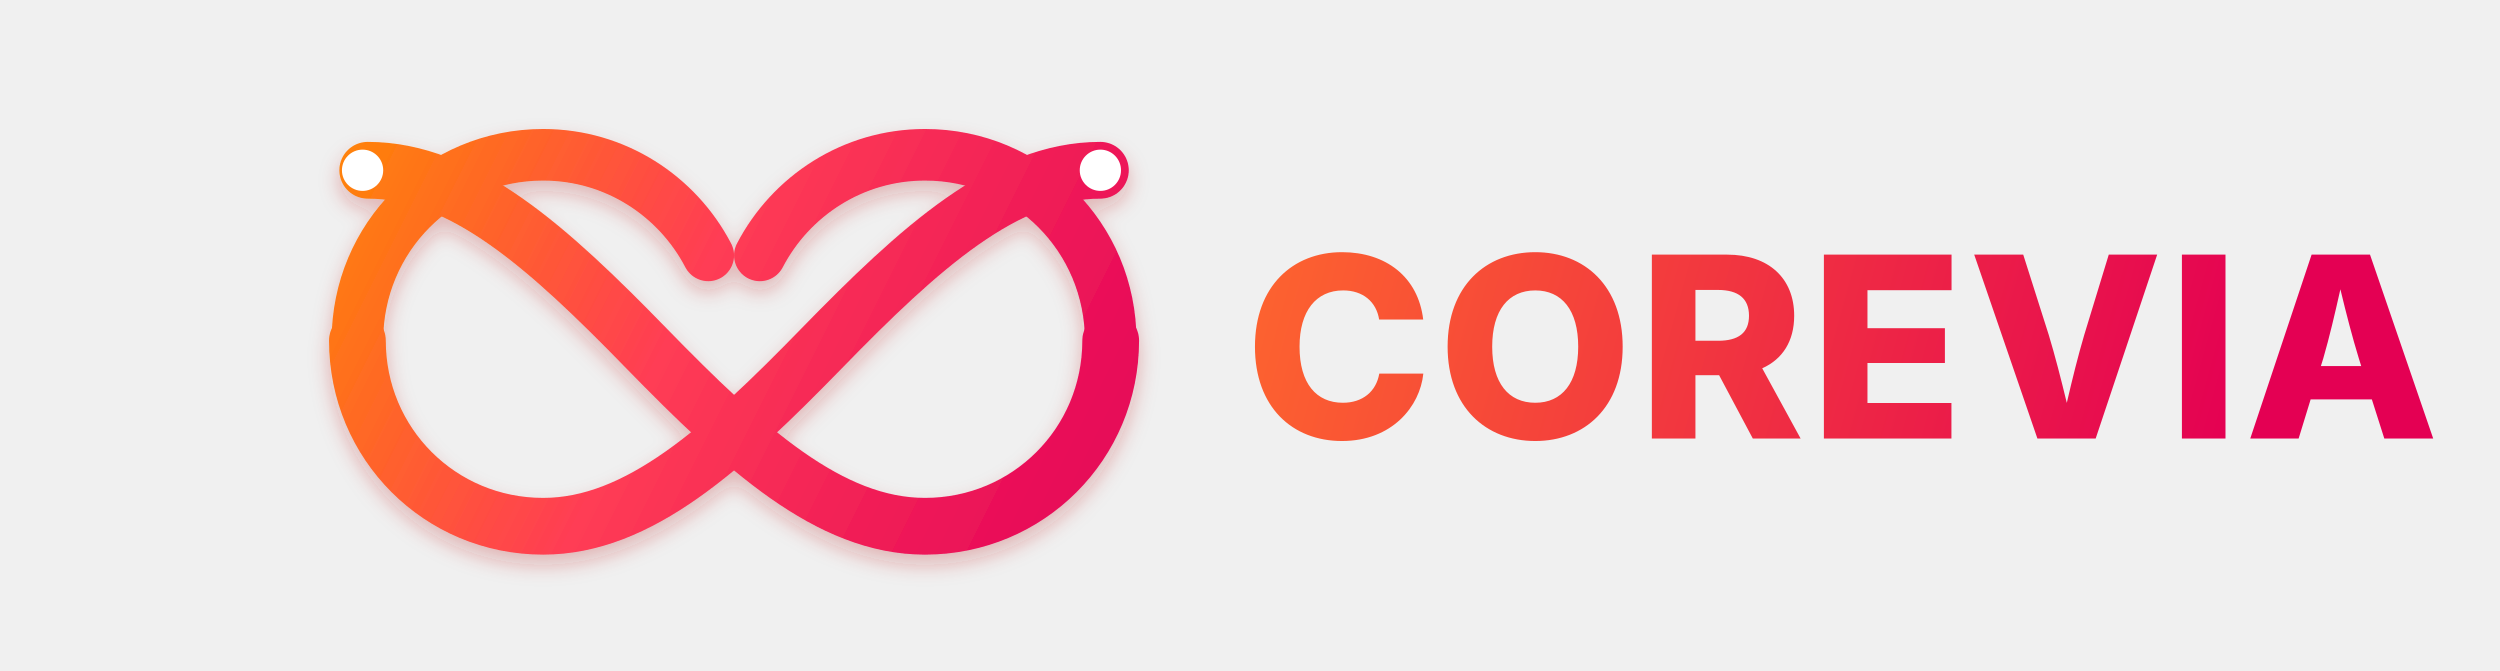
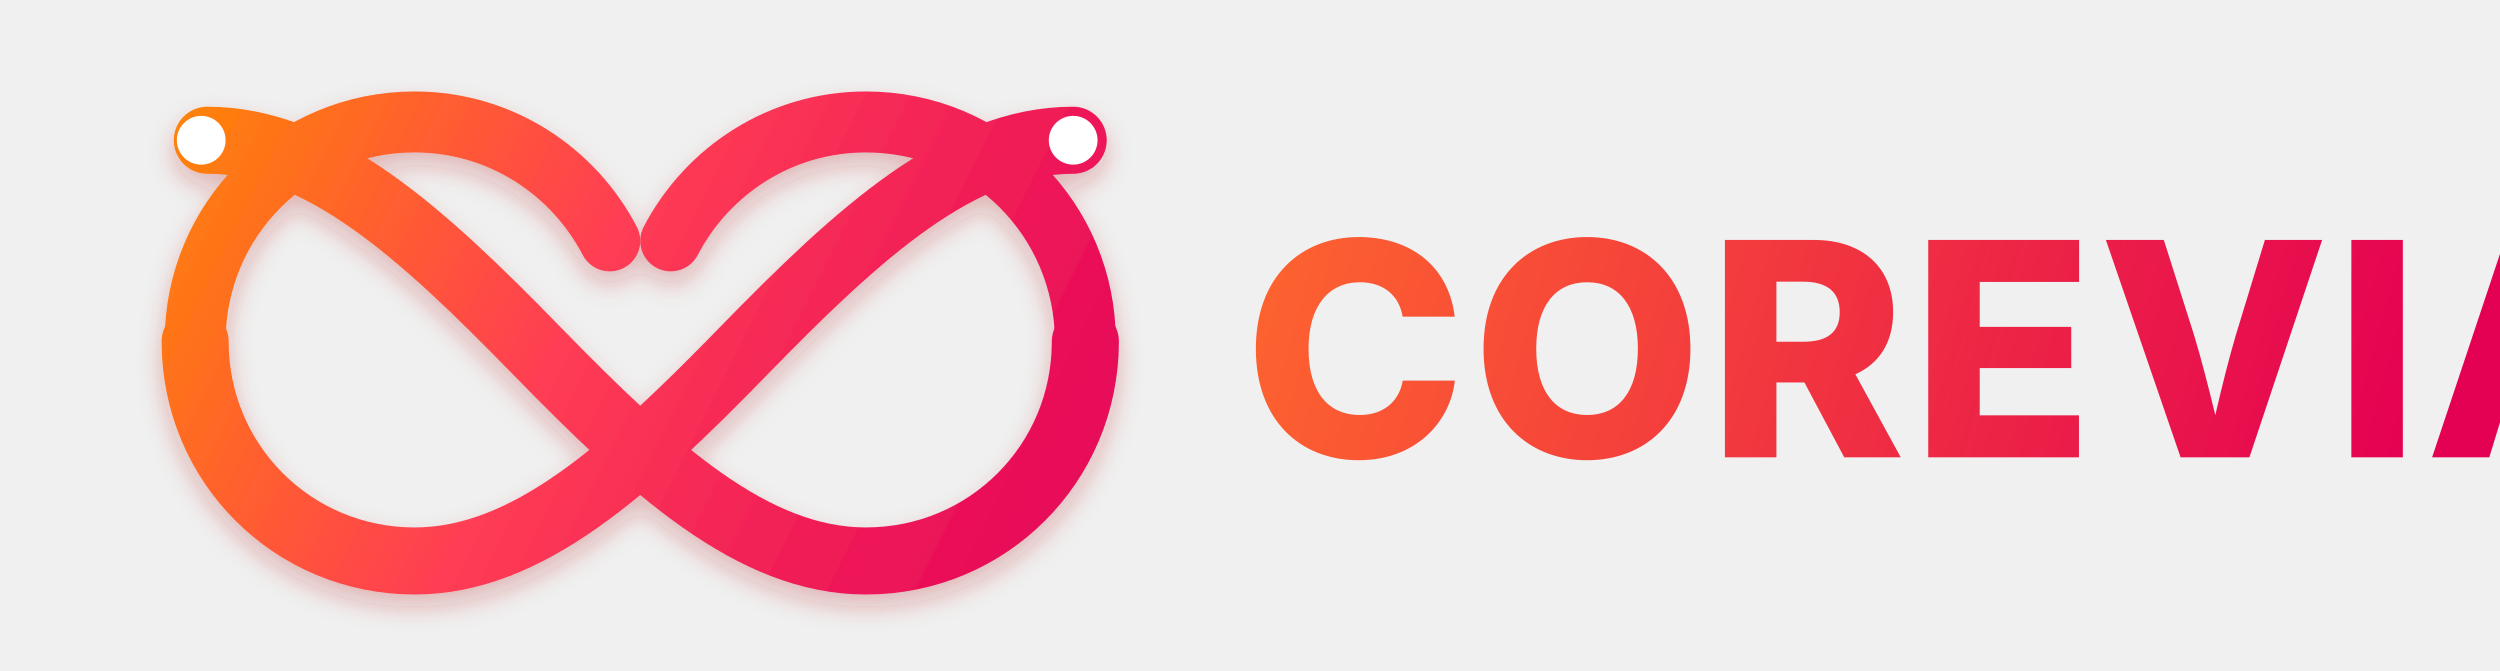
- <svg xmlns="http://www.w3.org/2000/svg" width="820" height="220" viewBox="-20 -20 860 260" fill="none" role="img" aria-labelledby="title desc" preserveAspectRatio="xMidYMid meet">
+ <svg xmlns="http://www.w3.org/2000/svg" width="820" height="220" viewBox="0 0 820 220" fill="none" role="img" aria-labelledby="title desc">
  <defs>
    <linearGradient id="coreviaGradient" x1="50" y1="20" x2="370" y2="180" gradientUnits="userSpaceOnUse">
      <stop stop-color="#FF8A00" />
      <stop offset="0.45" stop-color="#FF3D54" />
      <stop offset="1" stop-color="#E3005A" />
    </linearGradient>
    <linearGradient id="wordGradient" x1="390" y1="50" x2="790" y2="160" gradientUnits="userSpaceOnUse">
      <stop stop-color="#FF6B2C" />
      <stop offset="1" stop-color="#E40053" />
    </linearGradient>
-     <filter id="softShadow" x="-40" y="-40" width="900" height="300" filterUnits="userSpaceOnUse" color-interpolation-filters="sRGB">
+     <filter id="softShadow" x="0" y="0" width="820" height="220" filterUnits="userSpaceOnUse" color-interpolation-filters="sRGB">
      <feDropShadow dx="0" dy="4" stdDeviation="4" flood-color="#B91C1C" flood-opacity="0.28" />
    </filter>
  </defs>
  <g filter="url(#softShadow)">
    <path d="M64 112C64 72 96 40 136 40C164 40 188 56 200 79" stroke="url(#coreviaGradient)" stroke-width="20" stroke-linecap="round" />
    <path d="M356 112C356 72 324 40 284 40C256 40 232 56 220 79" stroke="url(#coreviaGradient)" stroke-width="20" stroke-linecap="round" />
    <path d="M64 112C64 152 96 184 136 184C173 184 206 154 244 115C282 76 315 46 352 46" stroke="url(#coreviaGradient)" stroke-width="22" stroke-linecap="round" />
    <path d="M356 112C356 152 324 184 284 184C247 184 214 154 176 115C138 76 105 46 68 46" stroke="url(#coreviaGradient)" stroke-width="22" stroke-linecap="round" />
    <circle cx="66" cy="46" r="8" fill="#fff" />
    <circle cx="352" cy="46" r="8" fill="#fff" />
  </g>
  <text x="408" y="150" fill="url(#wordGradient)" font-family="Inter, Poppins, Arial, sans-serif" font-size="98" font-weight="800" letter-spacing="1.8">
    COREVIA
  </text>
</svg>
